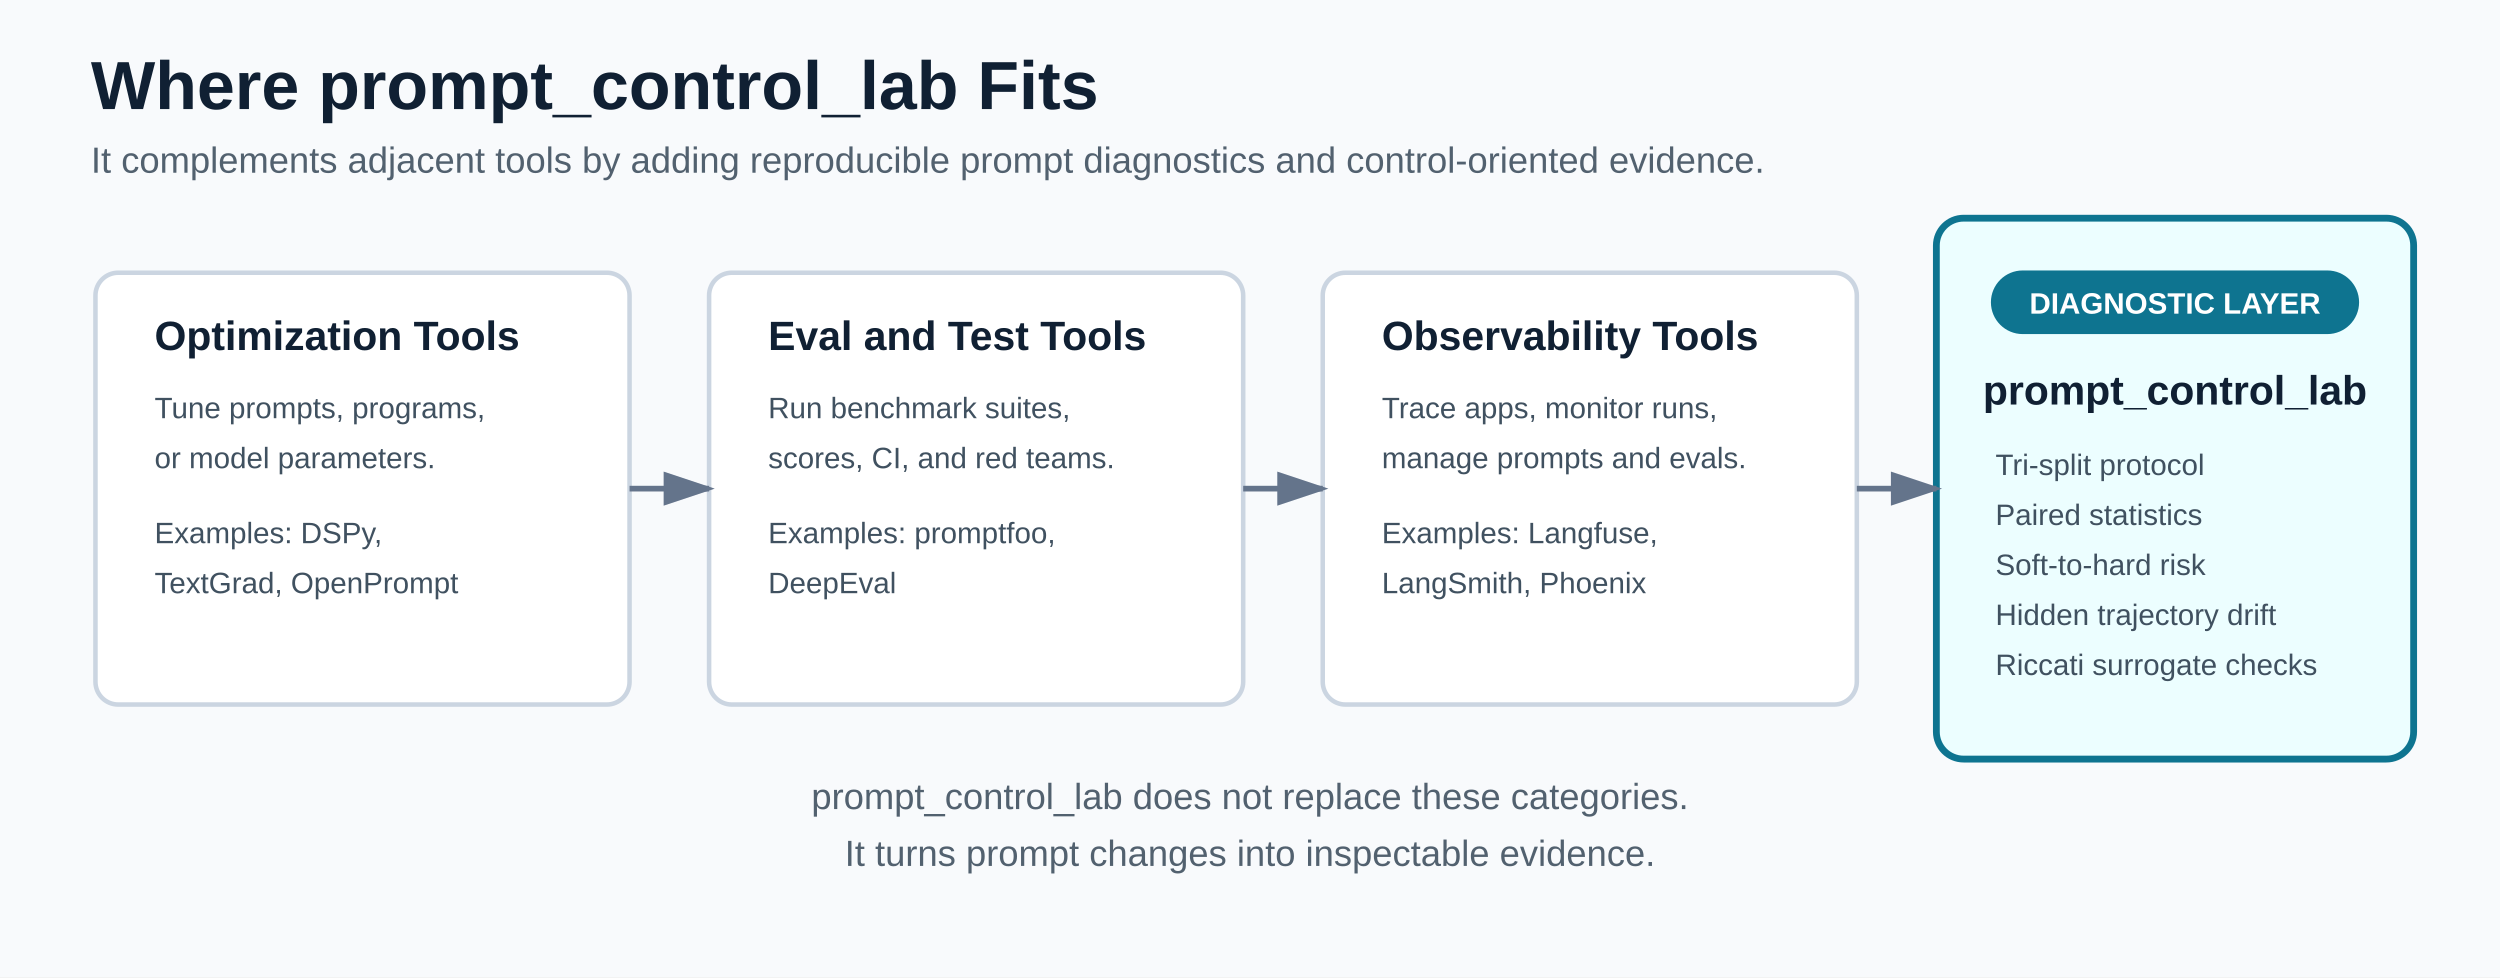
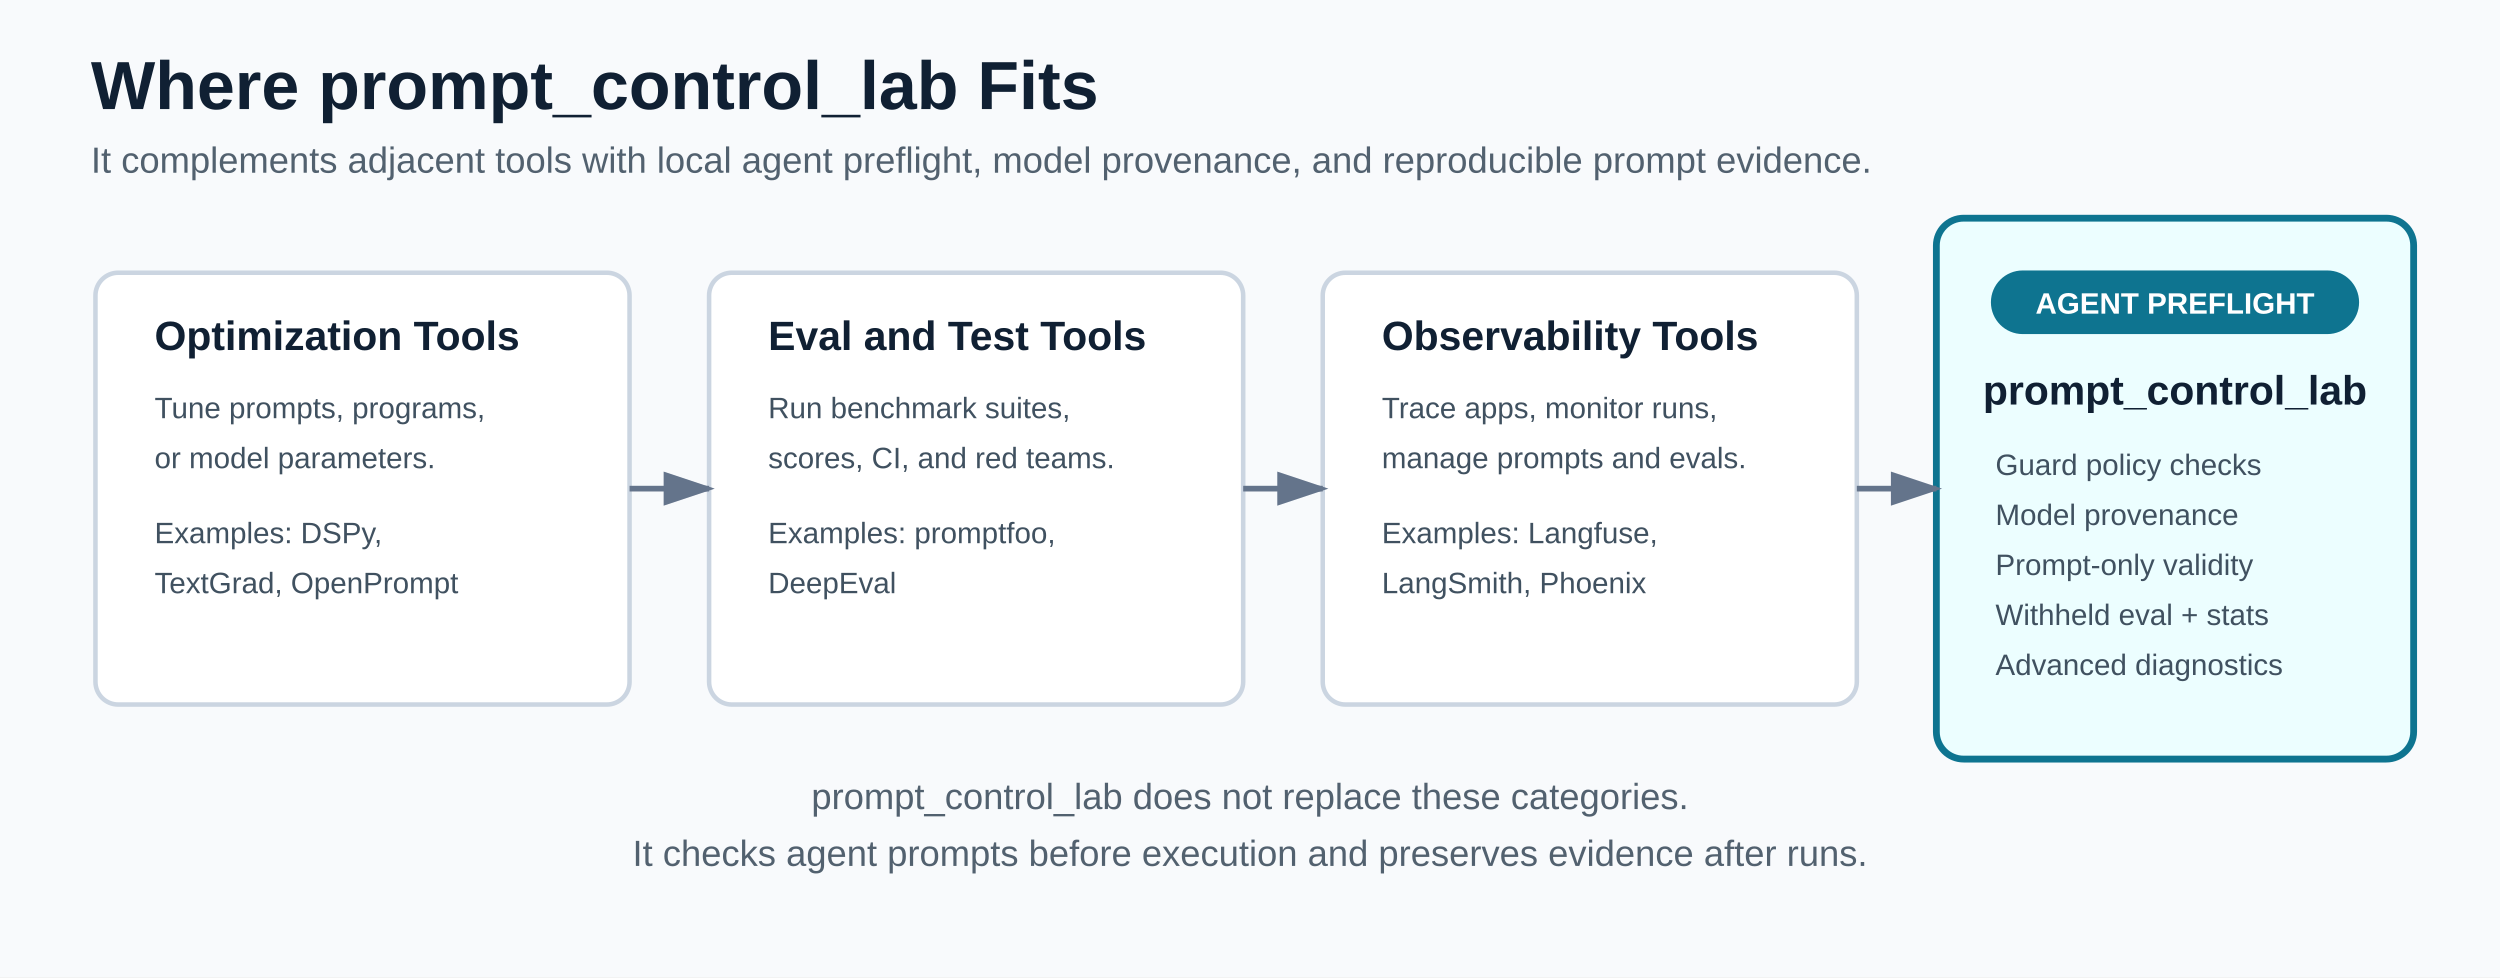
<svg xmlns="http://www.w3.org/2000/svg" width="1100" height="430" viewBox="0 0 1100 430" role="img" aria-labelledby="title desc">
  <defs>
    <style>
      .bg{fill:#f8fafc}.title{font:700 30px Arial,sans-serif;fill:#102033}.sub{font:400 16px Arial,sans-serif;fill:#52616f}
      .card{fill:#ffffff;stroke:#cbd5e1;stroke-width:2}.pcl{fill:#ecfeff;stroke:#0e7490;stroke-width:3}
      .h{font:700 18px Arial,sans-serif;fill:#102033}.brand{font:700 18px Arial,sans-serif;fill:#102033}.t{font:400 13px Arial,sans-serif;fill:#405160}.pill{fill:#0e7490}
      .pillText{font:700 13px Arial,sans-serif;fill:#ffffff}.arrow{stroke:#64748b;stroke-width:2.5;fill:none;marker-end:url(#arrow)}
    </style>
    <marker id="arrow" markerWidth="10" markerHeight="10" refX="8" refY="3" orient="auto">
      <path d="M0,0 L0,6 L9,3 z" fill="#64748b" />
    </marker>
  </defs>
  <rect class="bg" width="1100" height="430" />
  <text x="40" y="48" class="title">Where prompt_control_lab Fits</text>
-   <text x="40" y="76" class="sub">It complements adjacent tools by adding reproducible prompt diagnostics and control-oriented evidence.</text>
+   <text x="40" y="76" class="sub">It complements adjacent tools with local agent preflight, model provenance, and reproducible prompt evidence.</text>
  <rect x="42" y="120" width="235" height="190" rx="10" class="card" />
  <text x="68" y="154" class="h">Optimization Tools</text>
  <text x="68" y="184" class="t">Tune prompts, programs,</text>
  <text x="68" y="206" class="t">or model parameters.</text>
  <text x="68" y="239" class="t">Examples: DSPy,</text>
  <text x="68" y="261" class="t">TextGrad, OpenPrompt</text>
  <rect x="312" y="120" width="235" height="190" rx="10" class="card" />
  <text x="338" y="154" class="h">Eval and Test Tools</text>
  <text x="338" y="184" class="t">Run benchmark suites,</text>
  <text x="338" y="206" class="t">scores, CI, and red teams.</text>
  <text x="338" y="239" class="t">Examples: promptfoo,</text>
  <text x="338" y="261" class="t">DeepEval</text>
  <rect x="582" y="120" width="235" height="190" rx="10" class="card" />
  <text x="608" y="154" class="h">Observability Tools</text>
  <text x="608" y="184" class="t">Trace apps, monitor runs,</text>
  <text x="608" y="206" class="t">manage prompts and evals.</text>
  <text x="608" y="239" class="t">Examples: Langfuse,</text>
  <text x="608" y="261" class="t">LangSmith, Phoenix</text>
  <rect x="852" y="96" width="210" height="238" rx="12" class="pcl" />
  <rect x="876" y="119" width="162" height="28" rx="14" class="pill" />
-   <text x="957" y="138" text-anchor="middle" class="pillText">DIAGNOSTIC LAYER</text>
+   <text x="957" y="138" text-anchor="middle" class="pillText">AGENT PREFLIGHT</text>
  <text x="957" y="178" text-anchor="middle" class="brand">prompt_control_lab</text>
-   <text x="878" y="209" class="t">Tri-split protocol</text>
-   <text x="878" y="231" class="t">Paired statistics</text>
-   <text x="878" y="253" class="t">Soft-to-hard risk</text>
-   <text x="878" y="275" class="t">Hidden trajectory drift</text>
-   <text x="878" y="297" class="t">Riccati surrogate checks</text>
+   <text x="878" y="209" class="t">Guard policy checks</text>
+   <text x="878" y="231" class="t">Model provenance</text>
+   <text x="878" y="253" class="t">Prompt-only validity</text>
+   <text x="878" y="275" class="t">Withheld eval + stats</text>
+   <text x="878" y="297" class="t">Advanced diagnostics</text>
  <path d="M277 215 H312" class="arrow" />
  <path d="M547 215 H582" class="arrow" />
  <path d="M817 215 H852" class="arrow" />
  <text x="550" y="356" text-anchor="middle" class="sub">prompt_control_lab does not replace these categories.</text>
-   <text x="550" y="381" text-anchor="middle" class="sub">It turns prompt changes into inspectable evidence.</text>
+   <text x="550" y="381" text-anchor="middle" class="sub">It checks agent prompts before execution and preserves evidence after runs.</text>
</svg>
